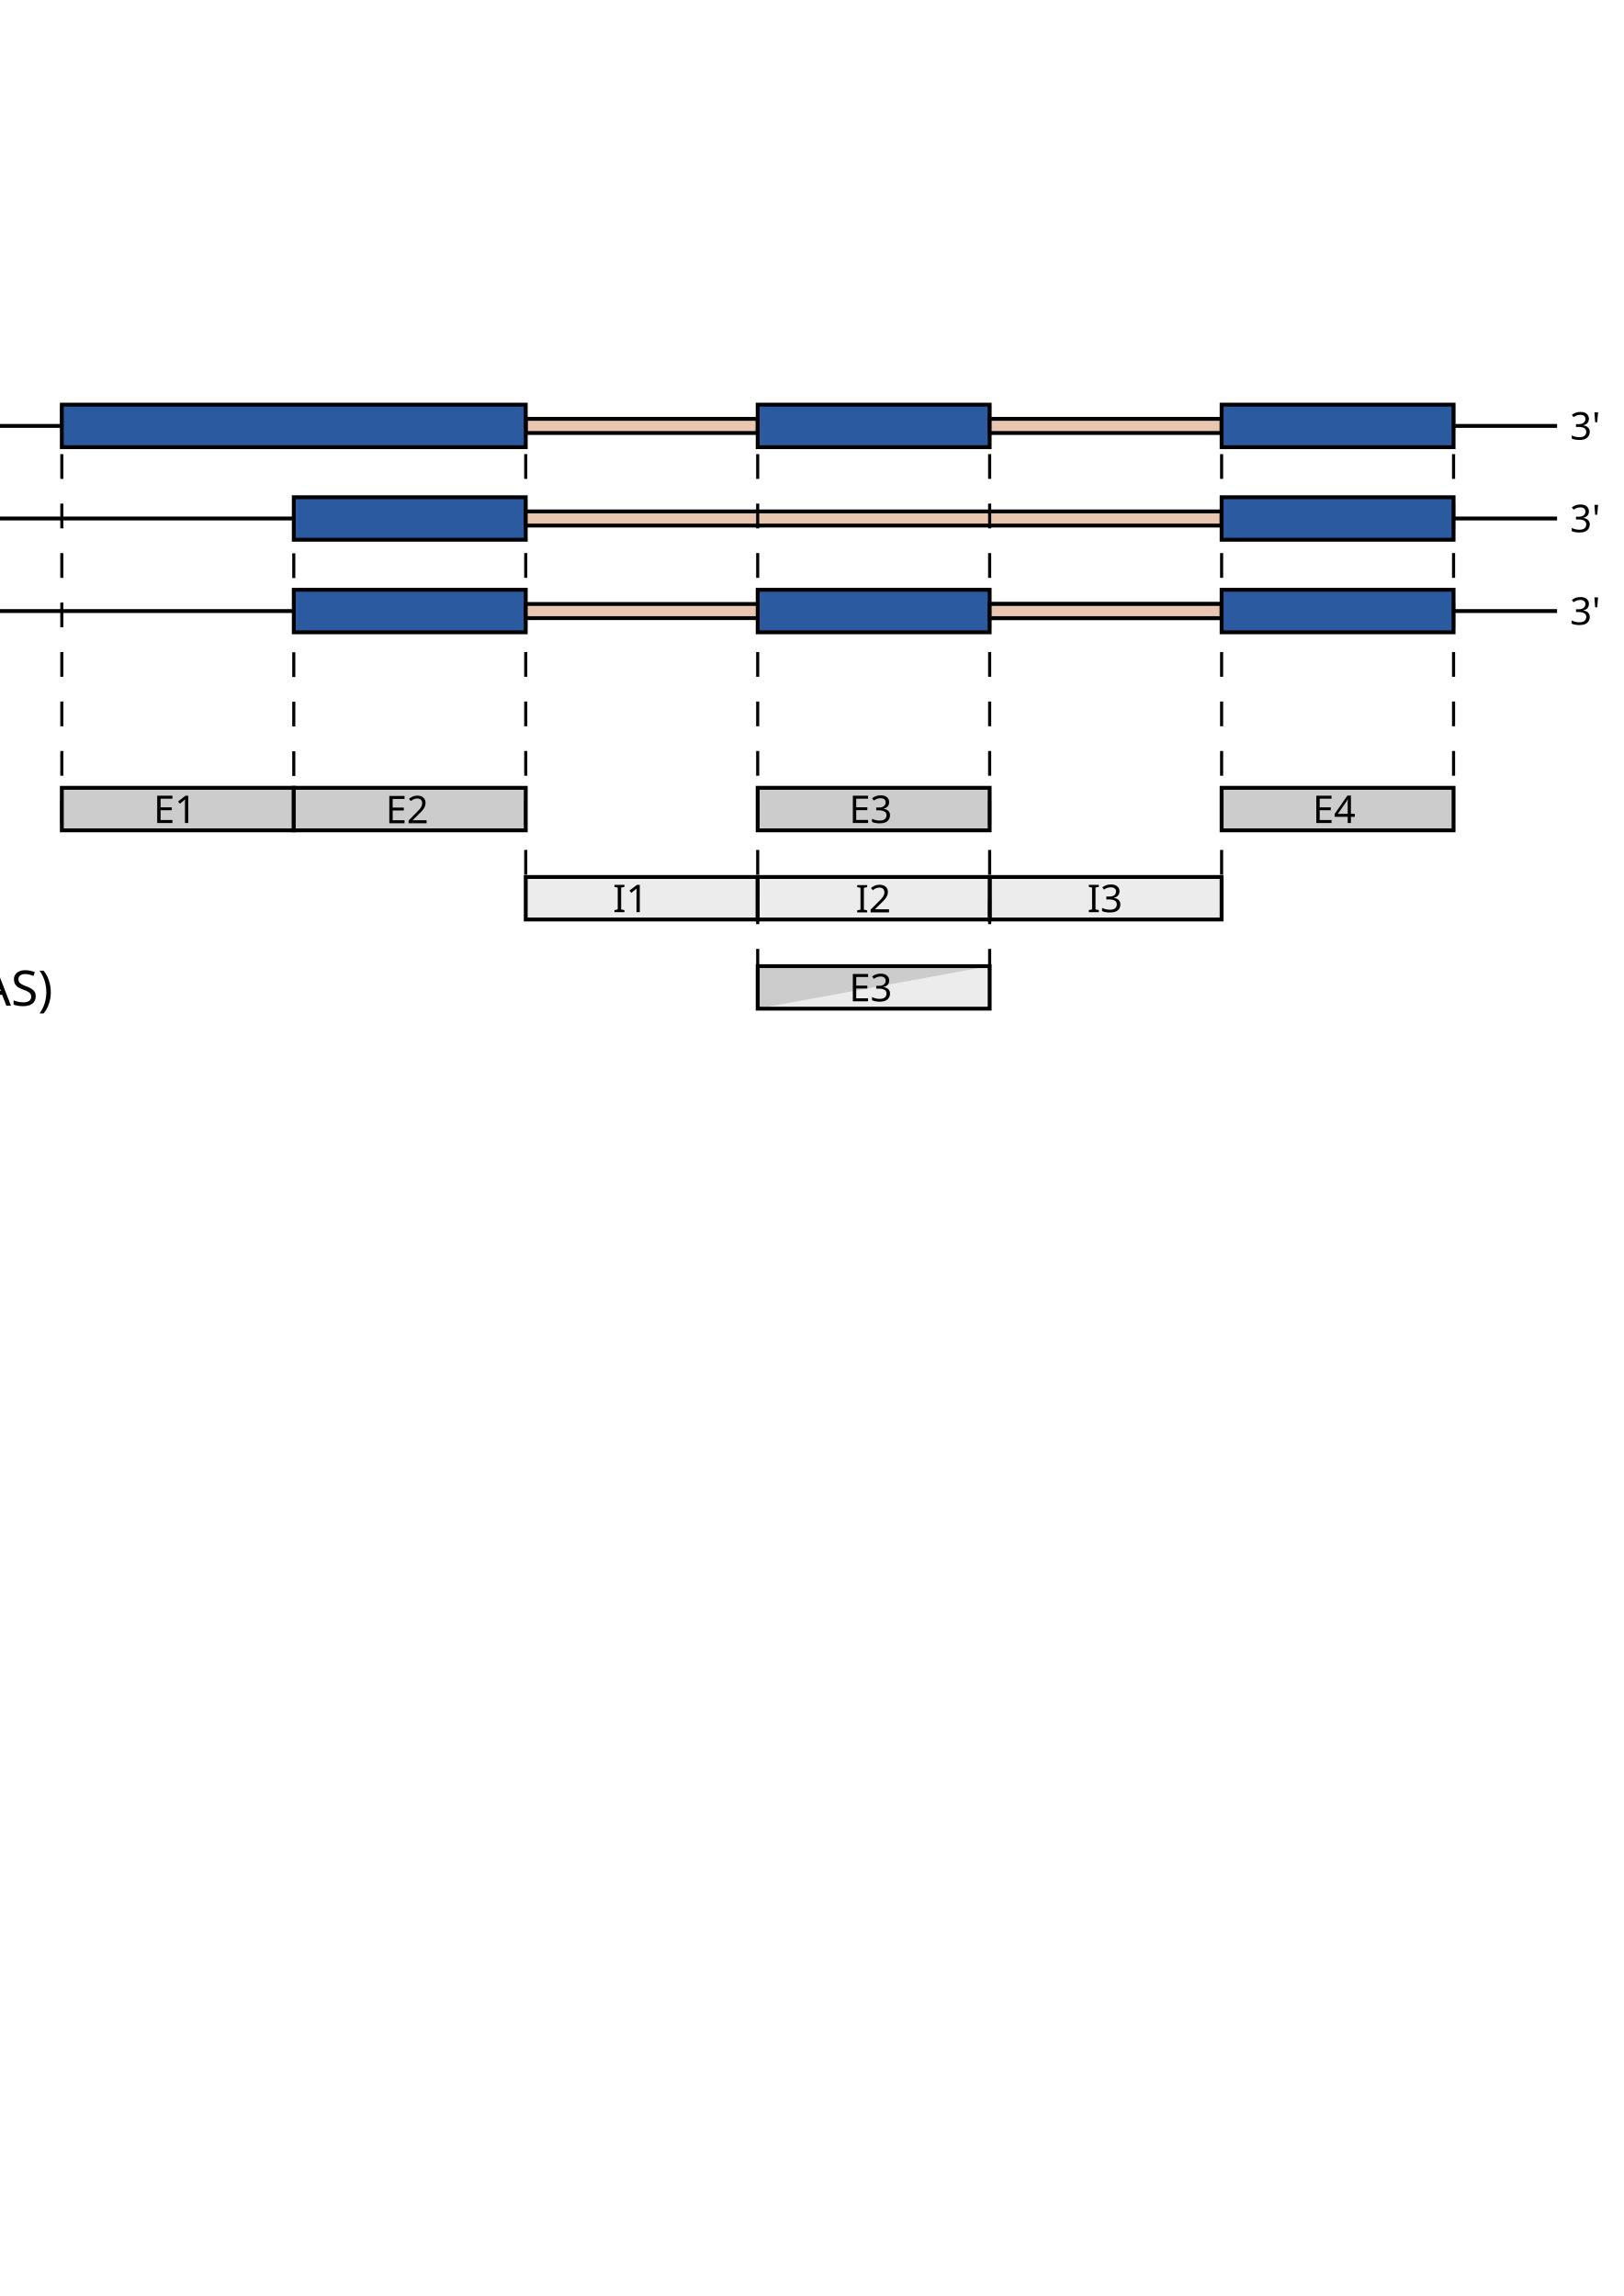
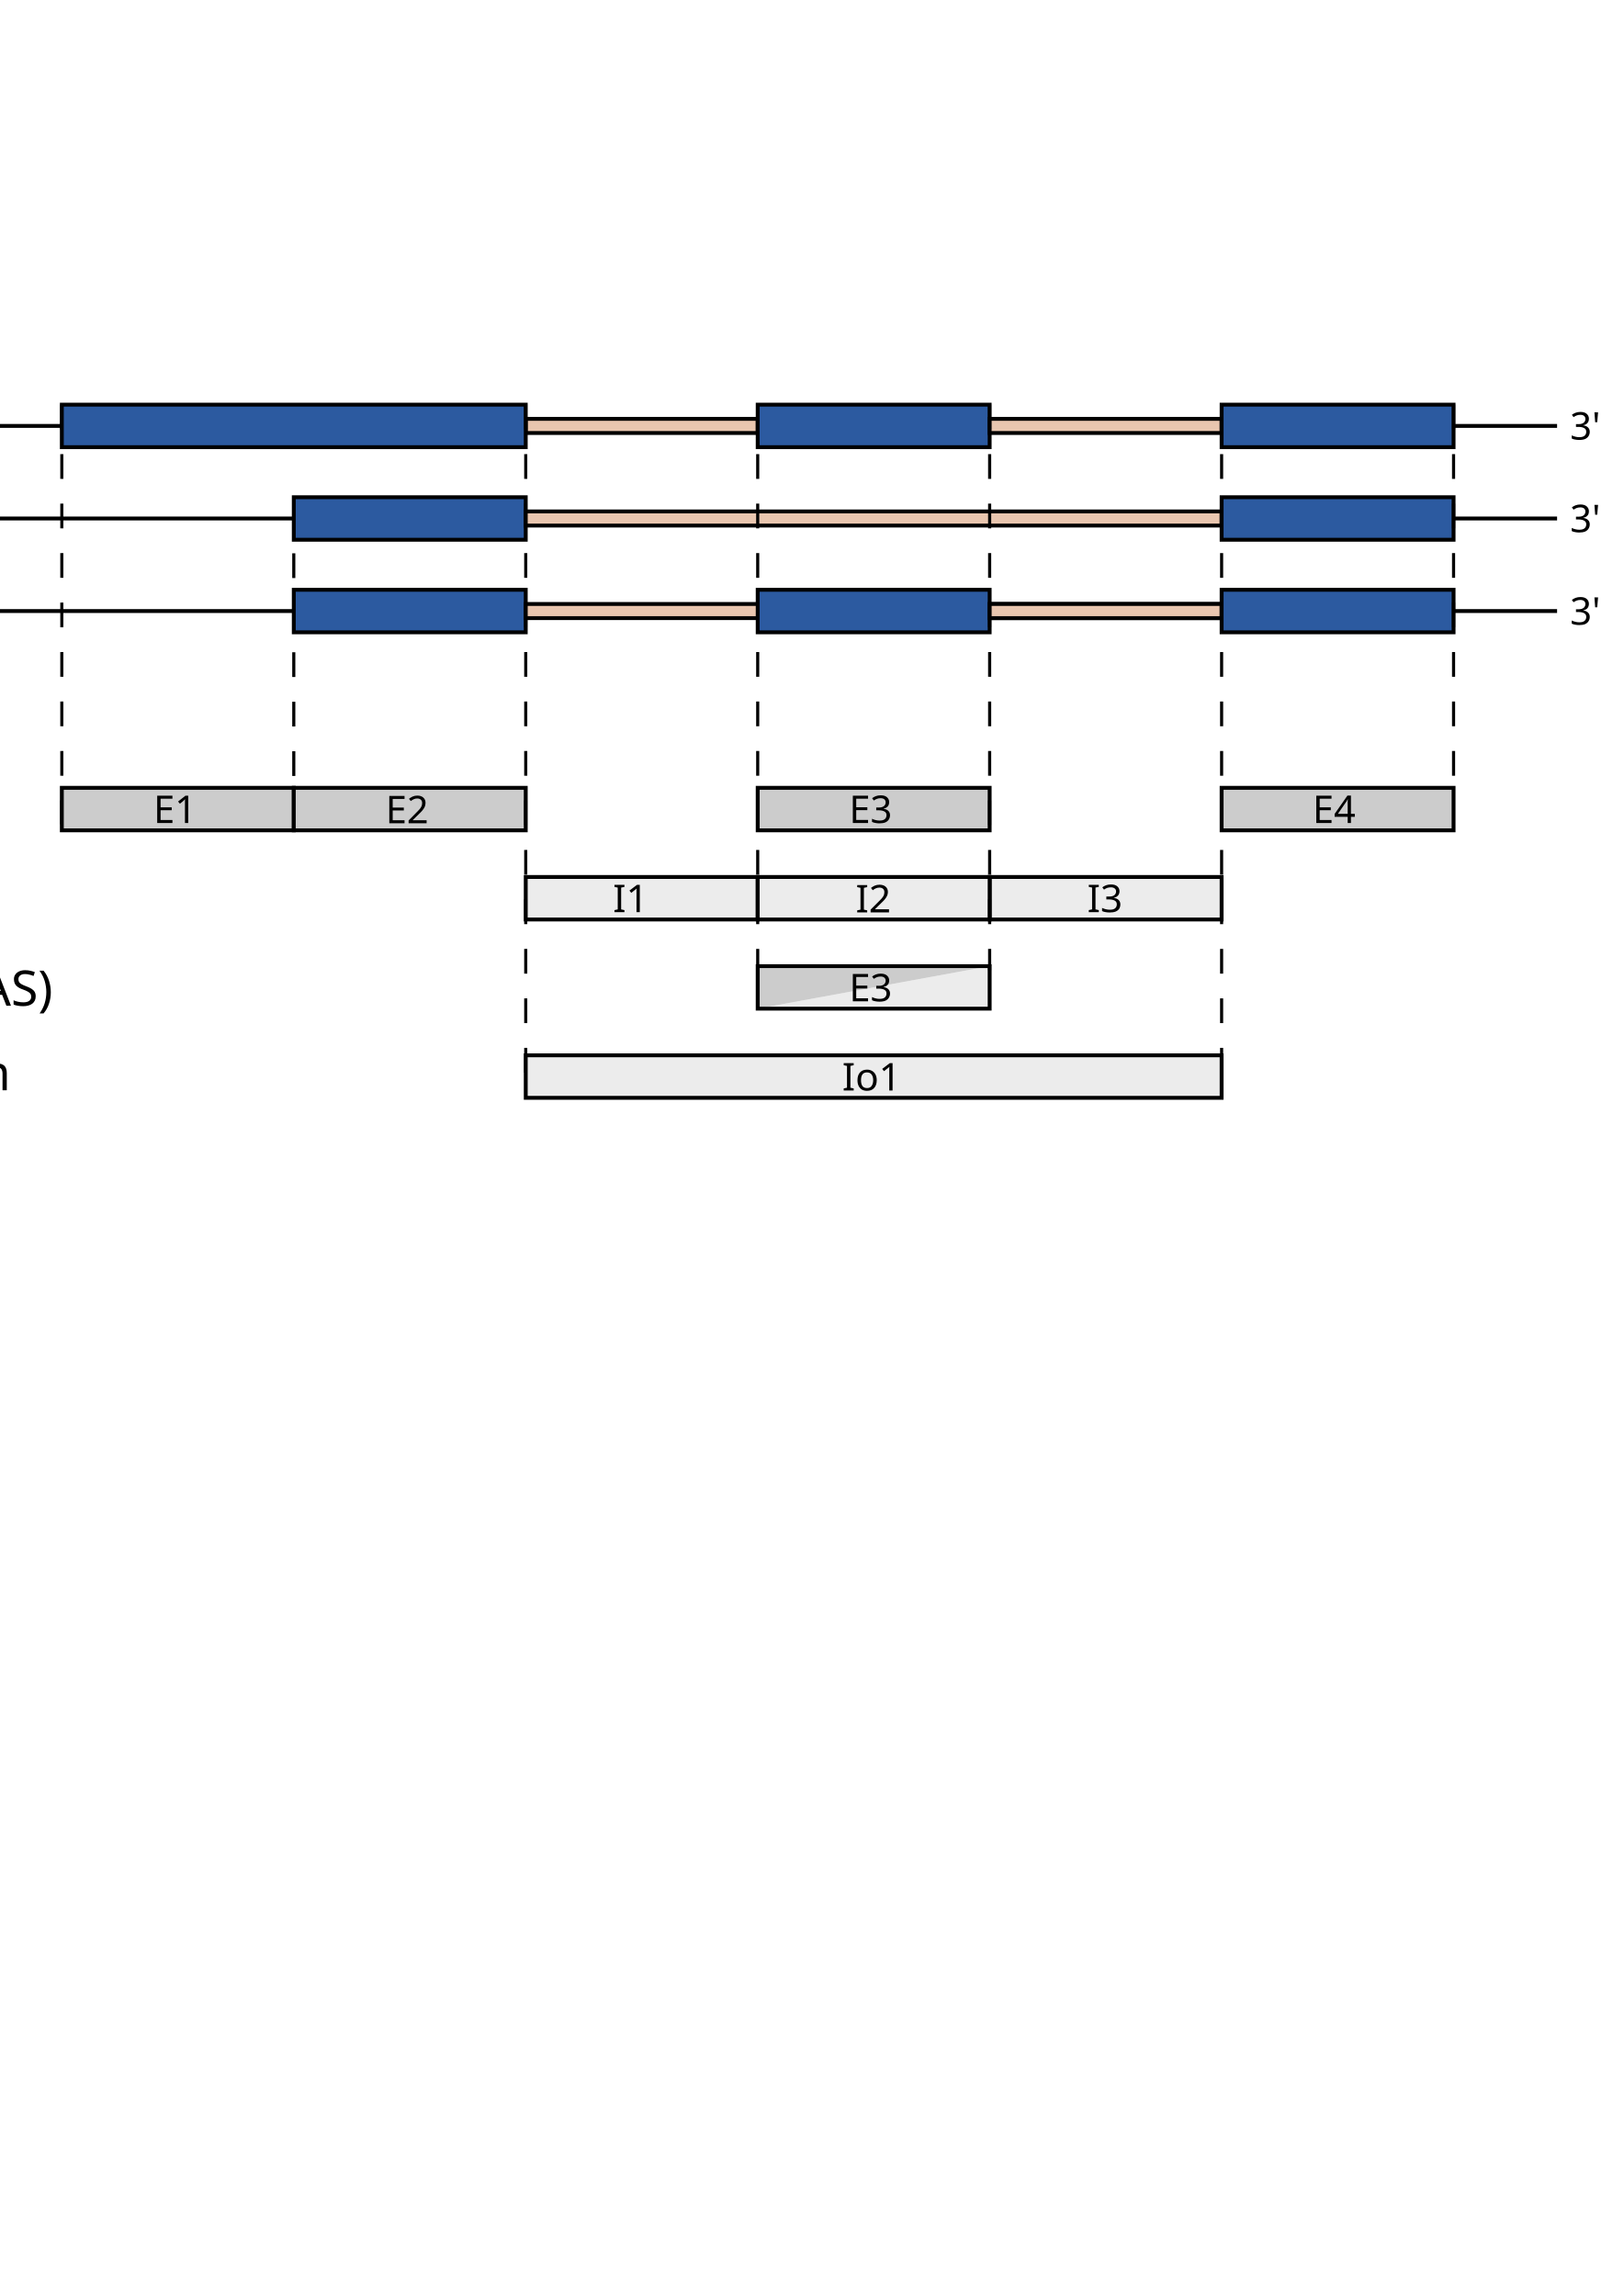
<svg xmlns="http://www.w3.org/2000/svg" width="210mm" height="297mm" viewBox="0 0 210 297" version="1.1" id="svg8">
  <defs id="defs2" />
  <g id="layer1">
    <path style="fill:none;fill-rule:evenodd;stroke:#000000;stroke-width:0.4;stroke-linecap:butt;stroke-linejoin:miter;stroke-miterlimit:4;stroke-dasharray:3.2, 3.2;stroke-dashoffset:0;stroke-opacity:1" d="M 37.996,65.173 V 107.409" id="path5226-1" />
    <path style="fill:#000000;fill-rule:evenodd;stroke:#000000;stroke-width:0.5;stroke-linecap:butt;stroke-linejoin:miter;stroke-miterlimit:4;stroke-dasharray:none;stroke-opacity:1" d="M -6.333,67.069 H 201.383" id="path4925-6" />
    <path style="fill:#000000;fill-rule:evenodd;stroke:#000000;stroke-width:0.5;stroke-linecap:butt;stroke-linejoin:miter;stroke-miterlimit:4;stroke-dasharray:none;stroke-opacity:1" d="M -6.333,79.042 H 201.383" id="path4925-6-1" />
    <path style="fill:#000000;fill-rule:evenodd;stroke:#000000;stroke-width:0.5;stroke-linecap:butt;stroke-linejoin:miter;stroke-miterlimit:4;stroke-dasharray:none;stroke-opacity:1" d="M -6.333,55.095 H 201.383" id="path4925" />
    <text xml:space="preserve" style="font-style:normal;font-weight:normal;font-size:4.939px;line-height:125%;font-family:Sans;letter-spacing:0px;word-spacing:0px;fill:#000000;fill-opacity:1;stroke:none;stroke-width:0.265px;stroke-linecap:butt;stroke-linejoin:miter;stroke-opacity:1" x="-11.483" y="56.861" id="text3844-0">
      <tspan id="tspan3842-63" x="-11.483" y="56.861" style="font-size:4.939px;stroke-width:0.265px">5'</tspan>
    </text>
    <text xml:space="preserve" style="font-style:normal;font-weight:normal;font-size:4.939px;line-height:125%;font-family:Sans;letter-spacing:0px;word-spacing:0px;fill:#000000;fill-opacity:1;stroke:none;stroke-width:0.265px;stroke-linecap:butt;stroke-linejoin:miter;stroke-opacity:1" x="-11.483" y="68.834" id="text3844-0-2">
      <tspan id="tspan3842-63-0" x="-11.483" y="68.834" style="font-size:4.939px;stroke-width:0.265px">5'</tspan>
    </text>
    <text xml:space="preserve" style="font-style:normal;font-weight:normal;font-size:4.939px;line-height:125%;font-family:Sans;letter-spacing:0px;word-spacing:0px;fill:#000000;fill-opacity:1;stroke:none;stroke-width:0.265px;stroke-linecap:butt;stroke-linejoin:miter;stroke-opacity:1" x="-11.483" y="80.807" id="text3844-0-2-6">
      <tspan id="tspan3842-63-0-1" x="-11.483" y="80.807" style="font-size:4.939px;stroke-width:0.265px">5'</tspan>
    </text>
    <text xml:space="preserve" style="font-style:normal;font-weight:normal;font-size:4.939px;line-height:125%;font-family:Sans;letter-spacing:0px;word-spacing:0px;fill:#000000;fill-opacity:1;stroke:none;stroke-width:0.265px;stroke-linecap:butt;stroke-linejoin:miter;stroke-opacity:1" x="203.064" y="56.861" id="text3844-0-5">
      <tspan id="tspan3842-63-5" x="203.064" y="56.861" style="font-size:4.939px;stroke-width:0.265px">3'</tspan>
    </text>
    <text xml:space="preserve" style="font-style:normal;font-weight:normal;font-size:4.939px;line-height:125%;font-family:Sans;letter-spacing:0px;word-spacing:0px;fill:#000000;fill-opacity:1;stroke:none;stroke-width:0.265px;stroke-linecap:butt;stroke-linejoin:miter;stroke-opacity:1" x="203.064" y="68.834" id="text3844-0-2-4">
      <tspan id="tspan3842-63-0-7" x="203.064" y="68.834" style="font-size:4.939px;stroke-width:0.265px">3'</tspan>
    </text>
    <text xml:space="preserve" style="font-style:normal;font-weight:normal;font-size:4.939px;line-height:125%;font-family:Sans;letter-spacing:0px;word-spacing:0px;fill:#000000;fill-opacity:1;stroke:none;stroke-width:0.265px;stroke-linecap:butt;stroke-linejoin:miter;stroke-opacity:1" x="203.064" y="80.807" id="text3844-0-2-6-6">
      <tspan id="tspan3842-63-0-1-5" x="203.064" y="80.807" style="font-size:4.939px;stroke-width:0.265px">3'</tspan>
    </text>
    <g id="g5304">
      <rect y="54.18" x="67.996" height="1.83" width="30" id="rect10-3" style="fill:#e9c6af;fill-opacity:1;stroke:#000000;stroke-width:0.5;stroke-miterlimit:4;stroke-dasharray:none;stroke-dashoffset:0;stroke-opacity:1" />
      <rect y="52.345" x="97.996" height="5.5" width="30" id="rect10-6" style="fill:#2c5aa0;fill-opacity:1;stroke:#000000;stroke-width:0.5;stroke-miterlimit:4;stroke-dasharray:none;stroke-dashoffset:0;stroke-opacity:1" />
      <rect style="fill:#2c5aa0;fill-opacity:1;stroke:#000000;stroke-width:0.5;stroke-miterlimit:4;stroke-dasharray:none;stroke-dashoffset:0;stroke-opacity:1" id="rect4911-3" width="60" height="5.5" x="7.996" y="52.345" />
      <rect y="54.18" x="127.996" height="1.83" width="30" id="rect10-3-6" style="fill:#e9c6af;fill-opacity:1;stroke:#000000;stroke-width:0.5;stroke-miterlimit:4;stroke-dasharray:none;stroke-dashoffset:0;stroke-opacity:1" />
      <rect y="52.345" x="157.996" height="5.5" width="30" id="rect10-6-7" style="fill:#2c5aa0;fill-opacity:1;stroke:#000000;stroke-width:0.5;stroke-miterlimit:4;stroke-dasharray:none;stroke-dashoffset:0;stroke-opacity:1" />
    </g>
    <text xml:space="preserve" style="font-style:normal;font-weight:normal;font-size:6.35px;line-height:125%;font-family:Sans;letter-spacing:0px;word-spacing:0px;fill:#000000;fill-opacity:1;stroke:none;stroke-width:0.265px;stroke-linecap:butt;stroke-linejoin:miter;stroke-opacity:1" x="-52.508" y="57.463" id="text3844">
      <tspan id="tspan3842" x="-52.508" y="57.463" style="font-size:6.35px;stroke-width:0.265px">Isoform 1</tspan>
    </text>
    <rect style="fill:#2c5aa0;fill-opacity:1;stroke:#000000;stroke-width:0.5;stroke-miterlimit:4;stroke-dasharray:none;stroke-dashoffset:0;stroke-opacity:1" id="rect10-5-9" width="30" height="5.5" x="37.996" y="64.319" />
    <rect style="fill:#e9c6af;fill-opacity:1;stroke:#000000;stroke-width:0.5;stroke-miterlimit:4;stroke-dasharray:none;stroke-dashoffset:0;stroke-opacity:1" id="rect10-3-62-3" width="90" height="1.83" x="67.996" y="66.154" />
    <rect style="fill:#2c5aa0;fill-opacity:1;stroke:#000000;stroke-width:0.5;stroke-miterlimit:4;stroke-dasharray:none;stroke-dashoffset:0;stroke-opacity:1" id="rect10-6-7-7-6" width="30" height="5.5" x="157.996" y="64.319" />
    <text xml:space="preserve" style="font-style:normal;font-weight:normal;font-size:6.35px;line-height:125%;font-family:Sans;letter-spacing:0px;word-spacing:0px;fill:#000000;fill-opacity:1;stroke:none;stroke-width:0.265px;stroke-linecap:butt;stroke-linejoin:miter;stroke-opacity:1" x="-52.508" y="69.436" id="text3844-2">
      <tspan id="tspan3842-6" x="-52.508" y="69.436" style="font-size:6.35px;stroke-width:0.265px">Isoform 2</tspan>
    </text>
    <rect style="fill:#2c5aa0;fill-opacity:1;stroke:#000000;stroke-width:0.5;stroke-miterlimit:4;stroke-dasharray:none;stroke-dashoffset:0;stroke-opacity:1" id="rect10-5" width="30" height="5.5" x="37.996" y="76.292" />
    <rect style="fill:#e9c6af;fill-opacity:1;stroke:#000000;stroke-width:0.5;stroke-miterlimit:4;stroke-dasharray:none;stroke-dashoffset:0;stroke-opacity:1" id="rect10-3-62" width="90" height="1.83" x="67.996" y="78.127" />
    <rect style="fill:#2c5aa0;fill-opacity:1;stroke:#000000;stroke-width:0.5;stroke-miterlimit:4;stroke-dasharray:none;stroke-dashoffset:0;stroke-opacity:1" id="rect10-6-9" width="30" height="5.5" x="97.996" y="76.292" />
    <rect style="fill:#e9c6af;fill-opacity:1;stroke:#000000;stroke-width:0.5;stroke-miterlimit:4;stroke-dasharray:none;stroke-dashoffset:0;stroke-opacity:1" id="rect10-3-6-2" width="30" height="1.83" x="127.996" y="78.127" />
    <rect style="fill:#2c5aa0;fill-opacity:1;stroke:#000000;stroke-width:0.5;stroke-miterlimit:4;stroke-dasharray:none;stroke-dashoffset:0;stroke-opacity:1" id="rect10-6-7-7" width="30" height="5.5" x="157.996" y="76.292" />
    <text xml:space="preserve" style="font-style:normal;font-weight:normal;font-size:6.35px;line-height:125%;font-family:Sans;letter-spacing:0px;word-spacing:0px;fill:#000000;fill-opacity:1;stroke:none;stroke-width:0.265px;stroke-linecap:butt;stroke-linejoin:miter;stroke-opacity:1" x="-52.508" y="81.409" id="text3844-2-1">
      <tspan x="-52.508" y="81.409" style="font-size:6.35px;stroke-width:0.265px" id="tspan3882">Isoform 3</tspan>
    </text>
    <text xml:space="preserve" style="font-style:normal;font-weight:normal;font-size:6.35px;line-height:125%;font-family:Sans;letter-spacing:0px;word-spacing:0px;fill:#000000;fill-opacity:1;stroke:none;stroke-width:0.265px;stroke-linecap:butt;stroke-linejoin:miter;stroke-opacity:1" x="-52.235" y="107.026" id="text3844-9">
      <tspan id="tspan3842-2" x="-52.235" y="107.026" style="font-size:6.35px;stroke-width:0.265px">exonic bins</tspan>
    </text>
    <text xml:space="preserve" style="font-style:normal;font-weight:normal;font-size:6.35px;line-height:125%;font-family:Sans;letter-spacing:0px;word-spacing:0px;fill:#000000;fill-opacity:1;stroke:none;stroke-width:0.265px;stroke-linecap:butt;stroke-linejoin:miter;stroke-opacity:1" x="-52.508" y="118.56" id="text3844-2-3">
      <tspan id="tspan3842-6-6" x="-52.508" y="118.56" style="font-size:6.35px;stroke-width:0.265px">Intronic bins</tspan>
    </text>
    <g id="g5181" transform="matrix(1.016949,0,0,1,-0.00697617,-4.333839)" style="stroke-width:0.992">
      <path id="rect10-5-9-8-3-8" d="m 125.87,129.31 v 5.5 H 96.37 Z" style="fill:#ececec;fill-opacity:1;stroke:none;stroke-width:0.496;stroke-miterlimit:4;stroke-dasharray:none;stroke-dashoffset:0;stroke-opacity:1" />
      <path id="rect10-6-2-6" d="m 96.37,129.31 h 29.5 l -29.5,5.5 z" style="fill:#cccccc;fill-opacity:1;stroke:none;stroke-width:0.496;stroke-miterlimit:4;stroke-dasharray:none;stroke-dashoffset:0;stroke-opacity:1" />
      <rect y="129.31" x="96.37" height="5.5" width="29.5" id="rect10-6-9-9" style="fill:none;fill-opacity:1;stroke:#000000;stroke-width:0.496;stroke-miterlimit:4;stroke-dasharray:none;stroke-dashoffset:0;stroke-opacity:1" />
    </g>
    <text xml:space="preserve" style="font-style:normal;font-weight:normal;font-size:6.35px;line-height:125%;font-family:Sans;letter-spacing:0px;word-spacing:0px;fill:#000000;fill-opacity:1;stroke:none;stroke-width:0.265px;stroke-linecap:butt;stroke-linejoin:miter;stroke-opacity:1" x="-52.267" y="130.094" id="text3844-2-1-8">
      <tspan x="-52.267" y="130.094" style="font-size:6.35px;stroke-width:0.265px" id="tspan3882-4">alternative bins (AS)</tspan>
    </text>
    <rect style="fill:#cccccc;fill-opacity:1;stroke:#000000;stroke-width:0.5;stroke-miterlimit:4;stroke-dasharray:none;stroke-dashoffset:0;stroke-opacity:1" id="rect10-6-2" width="30" height="5.5" x="97.996" y="101.909" />
    <rect style="fill:#cccccc;fill-opacity:1;stroke:#000000;stroke-width:0.5;stroke-miterlimit:4;stroke-dasharray:none;stroke-dashoffset:0;stroke-opacity:1" id="rect10-6-7-75" width="30" height="5.5" x="157.996" y="101.909" />
    <rect style="fill:#cccccc;fill-opacity:1;stroke:#000000;stroke-width:0.5;stroke-miterlimit:4;stroke-dasharray:none;stroke-dashoffset:0;stroke-opacity:1" id="rect10-5-9-8-5" width="30" height="5.5" x="7.996" y="101.909" />
    <rect style="fill:#cccccc;fill-opacity:1;stroke:#000000;stroke-width:0.5;stroke-miterlimit:4;stroke-dasharray:none;stroke-dashoffset:0;stroke-opacity:1" id="rect10-5-9-8-0" width="30" height="5.5" x="37.996" y="101.909" />
    <text xml:space="preserve" style="font-style:normal;font-weight:normal;font-size:4.939px;line-height:125%;font-family:Sans;letter-spacing:0px;word-spacing:0px;fill:#000000;fill-opacity:1;stroke:none;stroke-width:0.265px;stroke-linecap:butt;stroke-linejoin:miter;stroke-opacity:1" x="19.848" y="106.459" id="text3844-0-2-6-69">
      <tspan id="tspan3842-63-0-1-3" x="19.848" y="106.459" style="font-size:4.939px;stroke-width:0.265px">E1</tspan>
    </text>
    <text xml:space="preserve" style="font-style:normal;font-weight:normal;font-size:4.939px;line-height:125%;font-family:Sans;letter-spacing:0px;word-spacing:0px;fill:#000000;fill-opacity:1;stroke:none;stroke-width:0.265px;stroke-linecap:butt;stroke-linejoin:miter;stroke-opacity:1" x="49.867" y="106.491" id="text3844-0-2-6-69-7">
      <tspan id="tspan3842-63-0-1-3-4" x="49.867" y="106.491" style="font-size:4.939px;stroke-width:0.265px">E2</tspan>
    </text>
    <text xml:space="preserve" style="font-style:normal;font-weight:normal;font-size:4.939px;line-height:125%;font-family:Sans;letter-spacing:0px;word-spacing:0px;fill:#000000;fill-opacity:1;stroke:none;stroke-width:0.265px;stroke-linecap:butt;stroke-linejoin:miter;stroke-opacity:1" x="109.818" y="106.456" id="text3844-0-2-6-69-5">
      <tspan id="tspan3842-63-0-1-3-2" x="109.818" y="106.456" style="font-size:4.939px;stroke-width:0.265px">E3</tspan>
    </text>
    <text xml:space="preserve" style="font-style:normal;font-weight:normal;font-size:4.939px;line-height:125%;font-family:Sans;letter-spacing:0px;word-spacing:0px;fill:#000000;fill-opacity:1;stroke:none;stroke-width:0.265px;stroke-linecap:butt;stroke-linejoin:miter;stroke-opacity:1" x="169.758" y="106.459" id="text3844-0-2-6-69-54">
      <tspan id="tspan3842-63-0-1-3-7" x="169.758" y="106.459" style="font-size:4.939px;stroke-width:0.265px">E4</tspan>
    </text>
    <rect style="fill:#ececec;fill-opacity:1;stroke:#000000;stroke-width:0.5;stroke-miterlimit:4;stroke-dasharray:none;stroke-dashoffset:0;stroke-opacity:1" id="rect10-5-9-8" width="30" height="5.5" x="67.996" y="113.442" />
    <rect style="fill:#ececec;fill-opacity:1;stroke:#000000;stroke-width:0.5;stroke-miterlimit:4;stroke-dasharray:none;stroke-dashoffset:0;stroke-opacity:1" id="rect10-6-7-7-6-7" width="30" height="5.5" x="127.996" y="113.442" />
    <rect style="fill:#ececec;fill-opacity:1;stroke:#000000;stroke-width:0.5;stroke-miterlimit:4;stroke-dasharray:none;stroke-dashoffset:0;stroke-opacity:1" id="rect10-5-9-8-3" width="30" height="5.5" x="97.996" y="113.442" />
    <text xml:space="preserve" style="font-style:normal;font-weight:normal;font-size:4.981px;line-height:125%;font-family:Sans;letter-spacing:0px;word-spacing:0px;fill:#000000;fill-opacity:1;stroke:none;stroke-width:0.265px;stroke-linecap:butt;stroke-linejoin:miter;stroke-opacity:1" x="78.6" y="118.988" id="text3844-0-2-6-69-5-4" transform="scale(1.008439,0.9916317)">
      <tspan id="tspan3842-63-0-1-3-2-4" x="78.6" y="118.988" style="font-size:4.981px;stroke-width:0.265px">I1</tspan>
    </text>
    <text xml:space="preserve" style="font-style:normal;font-weight:normal;font-size:4.981px;line-height:125%;font-family:Sans;letter-spacing:0px;word-spacing:0px;fill:#000000;fill-opacity:1;stroke:none;stroke-width:0.265px;stroke-linecap:butt;stroke-linejoin:miter;stroke-opacity:1" x="109.736" y="119.021" id="text3844-0-2-6-69-5-4-3" transform="scale(1.008439,0.9916317)">
      <tspan id="tspan3842-63-0-1-3-2-4-0" x="109.736" y="119.021" style="font-size:4.981px;stroke-width:0.265px">I2</tspan>
    </text>
    <text xml:space="preserve" style="font-style:normal;font-weight:normal;font-size:4.981px;line-height:125%;font-family:Sans;letter-spacing:0px;word-spacing:0px;fill:#000000;fill-opacity:1;stroke:none;stroke-width:0.265px;stroke-linecap:butt;stroke-linejoin:miter;stroke-opacity:1" x="139.436" y="118.986" id="text3844-0-2-6-69-5-4-7" transform="scale(1.008439,0.9916317)">
      <tspan id="tspan3842-63-0-1-3-2-4-8" x="139.436" y="118.986" style="font-size:4.981px;stroke-width:0.265px">I3</tspan>
    </text>
    <text id="text3844-0-2-6-69-5-8" y="129.524" x="109.818" style="font-style:normal;font-weight:normal;font-size:4.939px;line-height:125%;font-family:Sans;letter-spacing:0px;word-spacing:0px;fill:#000000;fill-opacity:1;stroke:none;stroke-width:0.265px;stroke-linecap:butt;stroke-linejoin:miter;stroke-opacity:1" xml:space="preserve">
      <tspan style="font-size:4.939px;stroke-width:0.265px" y="129.524" x="109.818" id="tspan3842-63-0-1-3-2-43">E3</tspan>
    </text>
    <path style="fill:none;fill-rule:evenodd;stroke:#000000;stroke-width:0.4;stroke-linecap:butt;stroke-linejoin:miter;stroke-miterlimit:4;stroke-dasharray:3.2, 3.2;stroke-dashoffset:0;stroke-opacity:1" d="M 7.996,52.345 V 106.623" id="path5226" />
-     <path style="fill:none;fill-rule:evenodd;stroke:#000000;stroke-width:0.4;stroke-linecap:butt;stroke-linejoin:miter;stroke-miterlimit:4;stroke-dasharray:3.2, 3.2;stroke-dashoffset:0;stroke-opacity:1" d="m 67.996,52.345 v 61.254" id="path5226-4" />
+     <path style="fill:none;fill-rule:evenodd;stroke:#000000;stroke-width:0.4;stroke-linecap:butt;stroke-linejoin:miter;stroke-miterlimit:4;stroke-dasharray:3.2, 3.2;stroke-dashoffset:0;stroke-opacity:1" d="m 67.996,52.345 v 88.087" id="path5226-4" />
    <path style="fill:none;fill-rule:evenodd;stroke:#000000;stroke-width:0.4;stroke-linecap:butt;stroke-linejoin:miter;stroke-miterlimit:4;stroke-dasharray:3.2, 3.2;stroke-dashoffset:0;stroke-opacity:1" d="M 97.996,52.345 V 125.5" id="path5226-9" />
    <path style="fill:none;fill-rule:evenodd;stroke:#000000;stroke-width:0.4;stroke-linecap:butt;stroke-linejoin:miter;stroke-miterlimit:4;stroke-dasharray:3.2, 3.2;stroke-dashoffset:0;stroke-opacity:1" d="M 127.996,52.345 V 125.5" id="path5226-2" />
-     <path style="fill:none;fill-rule:evenodd;stroke:#000000;stroke-width:0.4;stroke-linecap:butt;stroke-linejoin:miter;stroke-miterlimit:4;stroke-dasharray:3.2, 3.2;stroke-dashoffset:0;stroke-opacity:1" d="M 157.996,52.345 V 116.675" id="path5226-0" />
+     <path style="fill:none;fill-rule:evenodd;stroke:#000000;stroke-width:0.4;stroke-linecap:butt;stroke-linejoin:miter;stroke-miterlimit:4;stroke-dasharray:3.2, 3.2;stroke-dashoffset:0;stroke-opacity:1" d="M 157.996,52.345 V 136.51" id="path5226-0" />
    <path style="fill:none;fill-rule:evenodd;stroke:#000000;stroke-width:0.4;stroke-linecap:butt;stroke-linejoin:miter;stroke-miterlimit:4;stroke-dasharray:3.2, 3.2;stroke-dashoffset:0;stroke-opacity:1" d="M 187.996,52.345 V 103.436" id="path5226-6" />
+     <rect style="fill:#ececec;fill-opacity:1;stroke:#000000;stroke-width:0.5;stroke-miterlimit:4;stroke-dasharray:none;stroke-dashoffset:0;stroke-opacity:1" id="rect10-5-9-8-3-5" width="90" height="5.5" x="67.996" y="136.51" />
+     <text xml:space="preserve" style="font-style:normal;font-weight:normal;font-size:4.981px;line-height:125%;font-family:Sans;letter-spacing:0px;word-spacing:0px;fill:#000000;fill-opacity:1;stroke:none;stroke-width:0.265px;stroke-linecap:butt;stroke-linejoin:miter;stroke-opacity:1" x="108.003" y="142.251" id="text3844-0-2-6-69-5-4-5" transform="scale(1.008439,0.9916317)">
+       <tspan id="tspan3842-63-0-1-3-2-4-4" x="108.003" y="142.251" style="font-size:4.981px;stroke-width:0.265px">Io1</tspan>
+     </text>
+     <text xml:space="preserve" style="font-style:normal;font-weight:normal;font-size:6.35px;line-height:125%;font-family:Sans;letter-spacing:0px;word-spacing:0px;fill:#000000;fill-opacity:1;stroke:none;stroke-width:0.265px;stroke-linecap:butt;stroke-linejoin:miter;stroke-opacity:1" x="-52.267" y="141.034" id="text3844-2-1-8-4">
+       <tspan x="-52.267" y="141.034" style="font-size:6.35px;stroke-width:0.265px" id="tspan3882-4-3">intron original bin</tspan>
+     </text>
  </g>
</svg>
